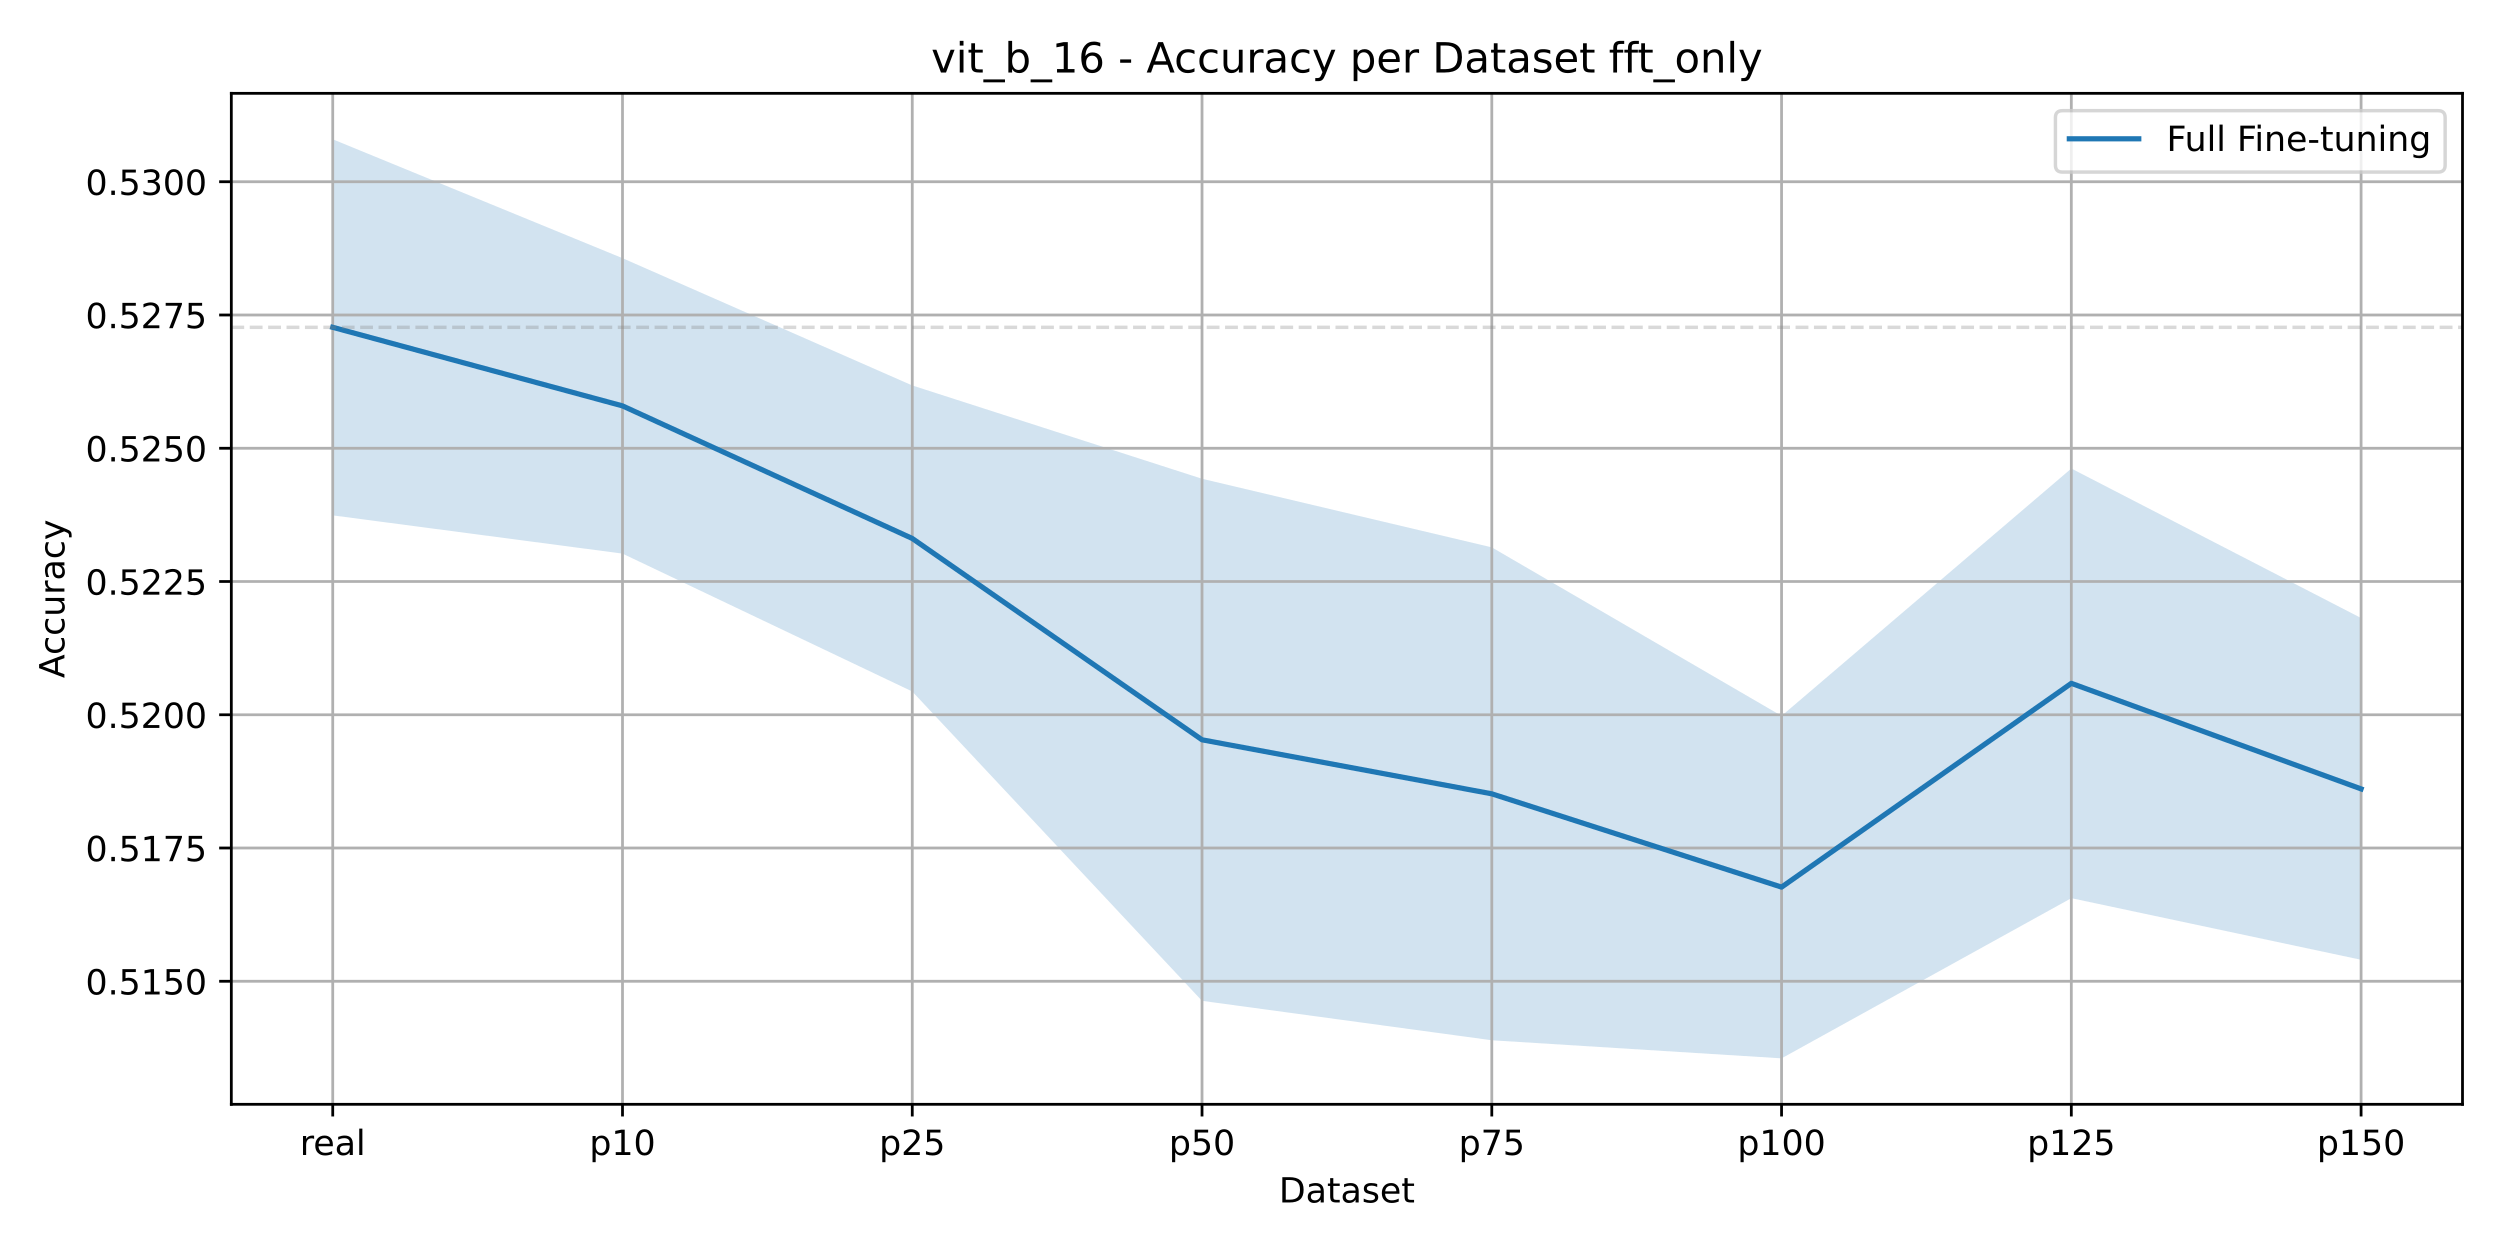
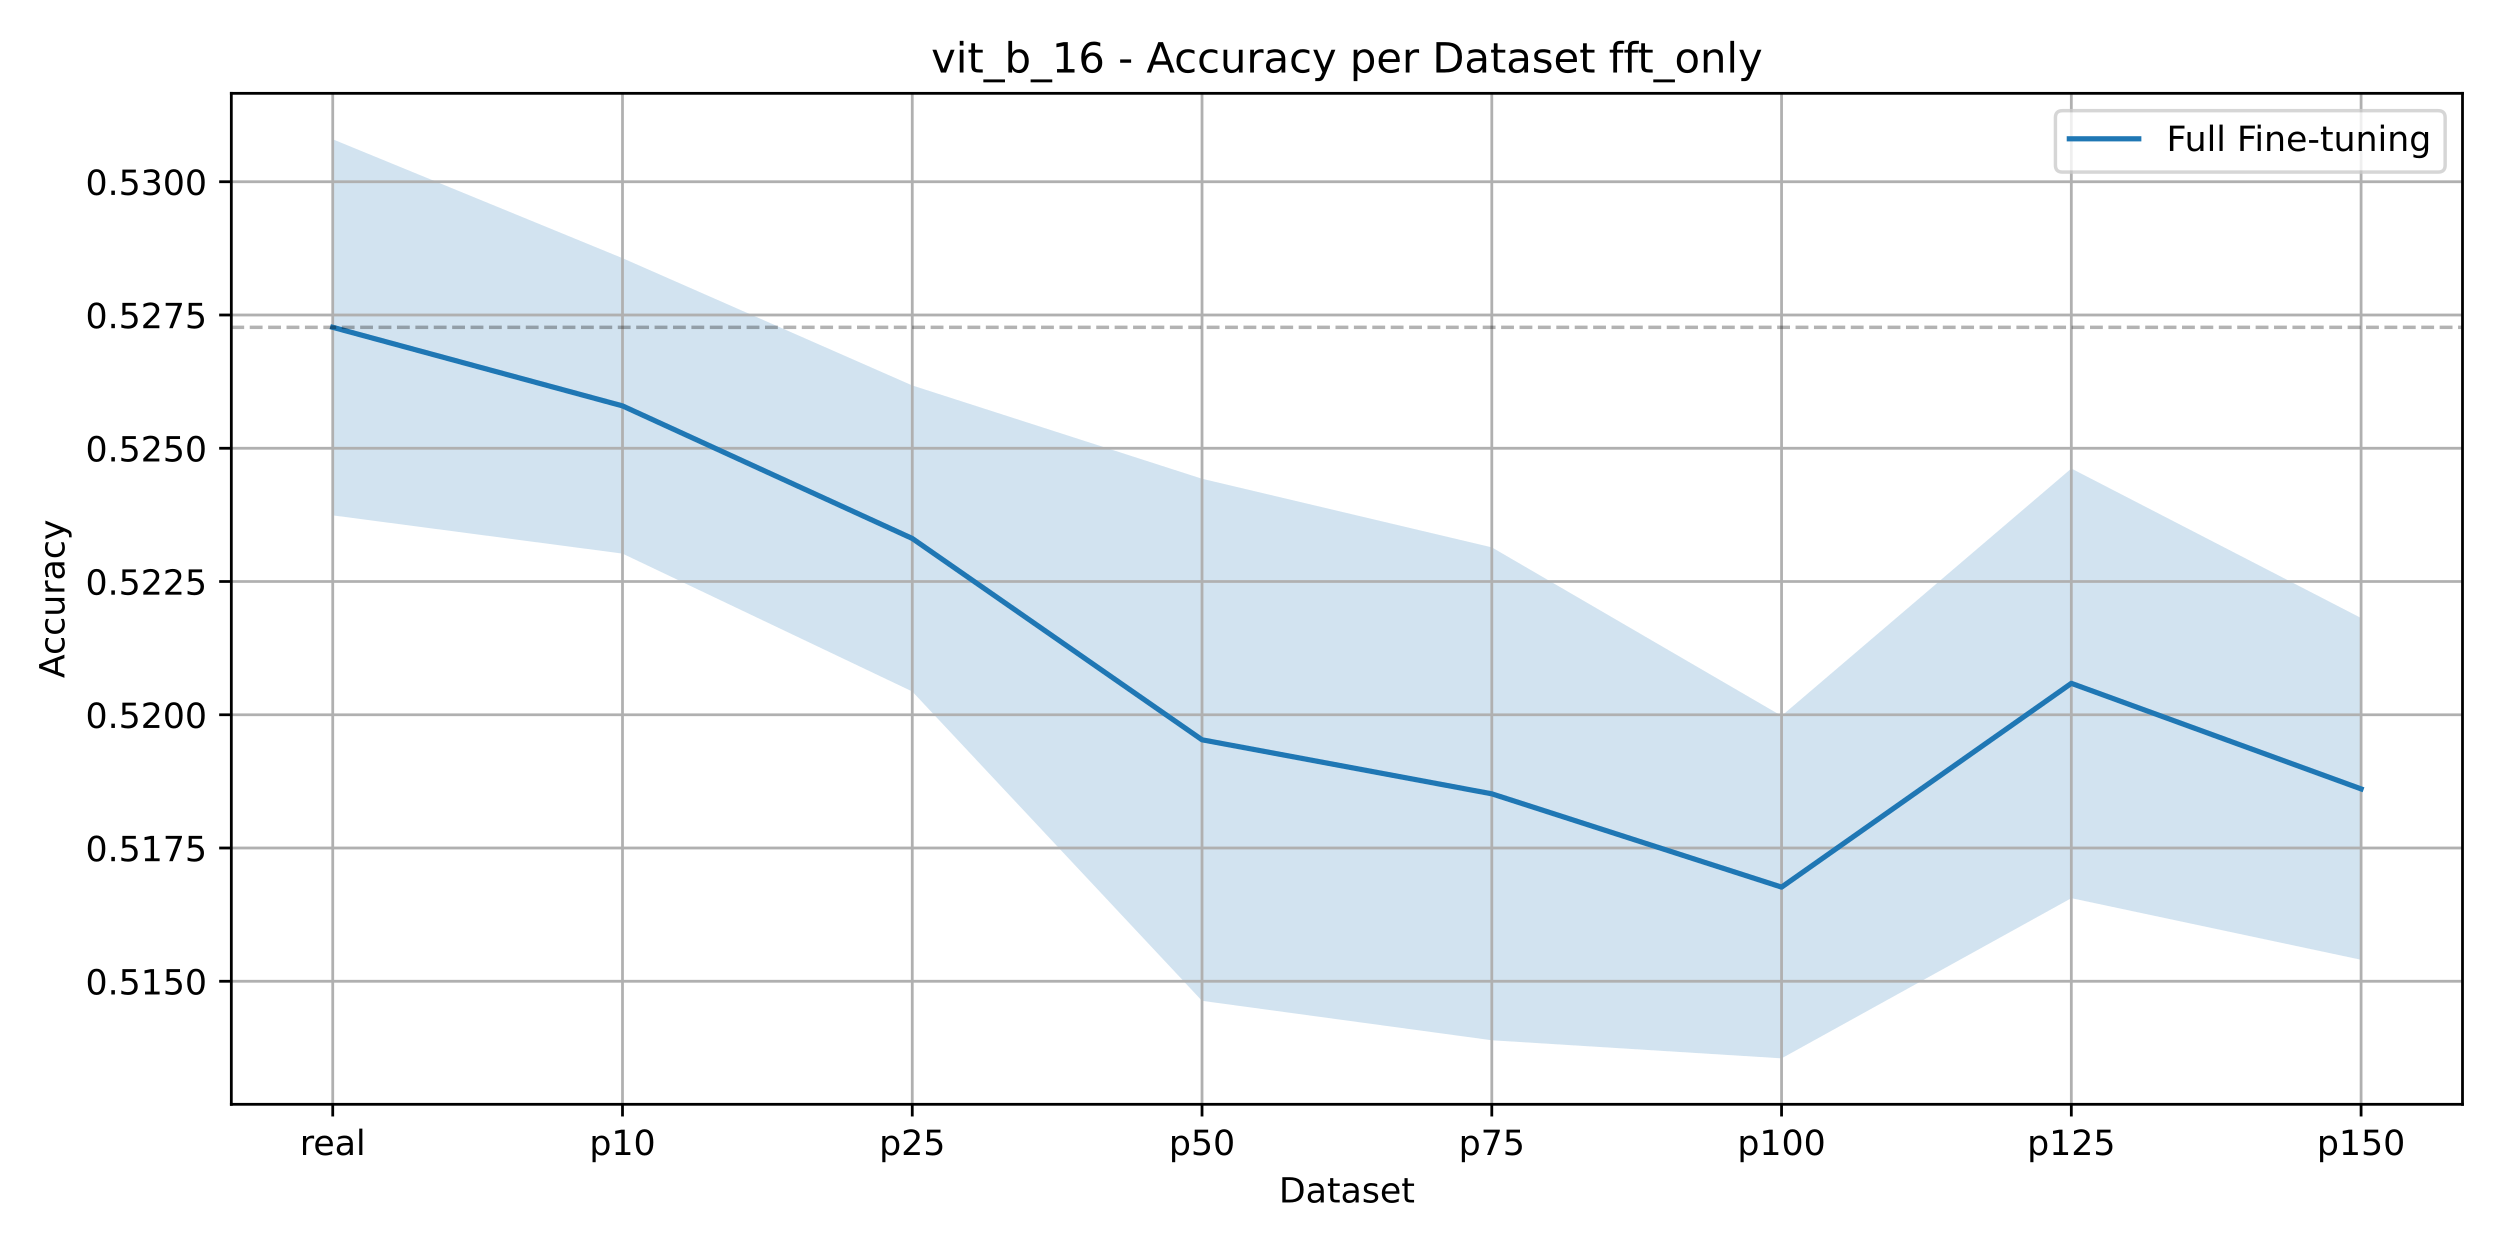
<svg xmlns="http://www.w3.org/2000/svg" xmlns:xlink="http://www.w3.org/1999/xlink" width="720pt" height="360pt" viewBox="0 0 720 360" version="1.1">
  <defs>
    <style type="text/css">*{stroke-linejoin: round; stroke-linecap: butt}</style>
  </defs>
  <g id="figure_1">
    <g id="patch_1">
      <path d="M 0 360  L 720 360  L 720 0  L 0 0  z " style="fill: #ffffff" />
    </g>
    <g id="axes_1">
      <g id="patch_2">
        <path d="M 66.62 318.04  L 709.2 318.04  L 709.2 26.88  L 66.62 26.88  z " style="fill: #ffffff" />
      </g>
      <g id="FillBetweenPolyCollection_1">
-         <path d="M 95.828 40.115  L 95.828 148.428  L 179.28 159.442  L 262.732 199.15  L 346.184 288.244  L 429.636 299.599  L 513.088 304.805  L 596.54 258.671  L 679.992 276.42  L 679.992 177.993  L 679.992 177.993  L 596.54 134.931  L 513.088 206.176  L 429.636 157.642  L 346.184 137.885  L 262.732 111.014  L 179.28 74.355  L 95.828 40.115  z " clip-path="url(#pbe534ef764)" style="fill: #1f77b4; fill-opacity: 0.2" />
+         <path d="M 95.828 40.115  L 95.828 148.428  L 179.28 159.442  L 262.732 199.15  L 346.184 288.244  L 429.636 299.599  L 513.088 304.805  L 596.54 258.671  L 679.992 276.42  L 679.992 177.993  L 679.992 177.993  L 596.54 134.931  L 513.088 206.176  L 429.636 157.642  L 346.184 137.885  L 262.732 111.014  L 179.28 74.355  L 95.828 40.115  z " clip-path="url(#p3032071877)" style="fill: #1f77b4; fill-opacity: 0.2" />
      </g>
      <g id="matplotlib.axis_1">
        <g id="xtick_1">
          <g id="line2d_1">
-             <path d="M 95.828 318.04  L 95.828 26.88  " clip-path="url(#pbe534ef764)" style="fill: none; stroke: #b0b0b0; stroke-width: 0.8; stroke-linecap: square" />
+             <path d="M 95.828 318.04  L 95.828 26.88  " clip-path="url(#p3032071877)" style="fill: none; stroke: #b0b0b0; stroke-width: 0.8; stroke-linecap: square" />
          </g>
          <g id="line2d_2">
            <defs>
-               <path id="m60c5245445" d="M 0 0  L 0 3.5  " style="stroke: #000000; stroke-width: 0.8" />
+               <path id="m4707deb3b1" d="M 0 0  L 0 3.5  " style="stroke: #000000; stroke-width: 0.8" />
            </defs>
            <g>
-               <use xlink:href="#m60c5245445" x="95.828" y="318.04" style="stroke: #000000; stroke-width: 0.8" />
+               <use xlink:href="#m4707deb3b1" x="95.828" y="318.04" style="stroke: #000000; stroke-width: 0.8" />
            </g>
          </g>
          <g id="text_1">
            <g transform="translate(86.35553 332.6384) scale(0.1 -0.1)">
              <defs>
                <path id="DejaVuSans-72" d="M 2631 2963  Q 2534 3019 2420 3045  Q 2306 3072 2169 3072  Q 1681 3072 1420 2755  Q 1159 2438 1159 1844  L 1159 0  L 581 0  L 581 3500  L 1159 3500  L 1159 2956  Q 1341 3275 1631 3429  Q 1922 3584 2338 3584  Q 2397 3584 2469 3576  Q 2541 3569 2628 3553  L 2631 2963  z " transform="scale(0.015625)" />
                <path id="DejaVuSans-65" d="M 3597 1894  L 3597 1613  L 953 1613  Q 991 1019 1311 708  Q 1631 397 2203 397  Q 2534 397 2845 478  Q 3156 559 3463 722  L 3463 178  Q 3153 47 2828 -22  Q 2503 -91 2169 -91  Q 1331 -91 842 396  Q 353 884 353 1716  Q 353 2575 817 3079  Q 1281 3584 2069 3584  Q 2775 3584 3186 3129  Q 3597 2675 3597 1894  z M 3022 2063  Q 3016 2534 2758 2815  Q 2500 3097 2075 3097  Q 1594 3097 1305 2825  Q 1016 2553 972 2059  L 3022 2063  z " transform="scale(0.015625)" />
                <path id="DejaVuSans-61" d="M 2194 1759  Q 1497 1759 1228 1600  Q 959 1441 959 1056  Q 959 750 1161 570  Q 1363 391 1709 391  Q 2188 391 2477 730  Q 2766 1069 2766 1631  L 2766 1759  L 2194 1759  z M 3341 1997  L 3341 0  L 2766 0  L 2766 531  Q 2569 213 2275 61  Q 1981 -91 1556 -91  Q 1019 -91 701 211  Q 384 513 384 1019  Q 384 1609 779 1909  Q 1175 2209 1959 2209  L 2766 2209  L 2766 2266  Q 2766 2663 2505 2880  Q 2244 3097 1772 3097  Q 1472 3097 1187 3025  Q 903 2953 641 2809  L 641 3341  Q 956 3463 1253 3523  Q 1550 3584 1831 3584  Q 2591 3584 2966 3190  Q 3341 2797 3341 1997  z " transform="scale(0.015625)" />
                <path id="DejaVuSans-6c" d="M 603 4863  L 1178 4863  L 1178 0  L 603 0  L 603 4863  z " transform="scale(0.015625)" />
              </defs>
              <use xlink:href="#DejaVuSans-72" />
              <use xlink:href="#DejaVuSans-65" transform="translate(38.86328 0)" />
              <use xlink:href="#DejaVuSans-61" transform="translate(100.3867 0)" />
              <use xlink:href="#DejaVuSans-6c" transform="translate(161.666 0)" />
            </g>
          </g>
        </g>
        <g id="xtick_2">
          <g id="line2d_3">
-             <path d="M 179.28 318.04  L 179.28 26.88  " clip-path="url(#pbe534ef764)" style="fill: none; stroke: #b0b0b0; stroke-width: 0.8; stroke-linecap: square" />
+             <path d="M 179.28 318.04  L 179.28 26.88  " clip-path="url(#p3032071877)" style="fill: none; stroke: #b0b0b0; stroke-width: 0.8; stroke-linecap: square" />
          </g>
          <g id="line2d_4">
            <g>
-               <use xlink:href="#m60c5245445" x="179.28" y="318.04" style="stroke: #000000; stroke-width: 0.8" />
+               <use xlink:href="#m4707deb3b1" x="179.28" y="318.04" style="stroke: #000000; stroke-width: 0.8" />
            </g>
          </g>
          <g id="text_2">
            <g transform="translate(169.7434 332.6384) scale(0.1 -0.1)">
              <defs>
                <path id="DejaVuSans-70" d="M 1159 525  L 1159 -1331  L 581 -1331  L 581 3500  L 1159 3500  L 1159 2969  Q 1341 3281 1617 3432  Q 1894 3584 2278 3584  Q 2916 3584 3314 3078  Q 3713 2572 3713 1747  Q 3713 922 3314 415  Q 2916 -91 2278 -91  Q 1894 -91 1617 61  Q 1341 213 1159 525  z M 3116 1747  Q 3116 2381 2855 2742  Q 2594 3103 2138 3103  Q 1681 3103 1420 2742  Q 1159 2381 1159 1747  Q 1159 1113 1420 752  Q 1681 391 2138 391  Q 2594 391 2855 752  Q 3116 1113 3116 1747  z " transform="scale(0.015625)" />
                <path id="DejaVuSans-31" d="M 794 531  L 1825 531  L 1825 4091  L 703 3866  L 703 4441  L 1819 4666  L 2450 4666  L 2450 531  L 3481 531  L 3481 0  L 794 0  L 794 531  z " transform="scale(0.015625)" />
                <path id="DejaVuSans-30" d="M 2034 4250  Q 1547 4250 1301 3770  Q 1056 3291 1056 2328  Q 1056 1369 1301 889  Q 1547 409 2034 409  Q 2525 409 2770 889  Q 3016 1369 3016 2328  Q 3016 3291 2770 3770  Q 2525 4250 2034 4250  z M 2034 4750  Q 2819 4750 3233 4129  Q 3647 3509 3647 2328  Q 3647 1150 3233 529  Q 2819 -91 2034 -91  Q 1250 -91 836 529  Q 422 1150 422 2328  Q 422 3509 836 4129  Q 1250 4750 2034 4750  z " transform="scale(0.015625)" />
              </defs>
              <use xlink:href="#DejaVuSans-70" />
              <use xlink:href="#DejaVuSans-31" transform="translate(63.47656 0)" />
              <use xlink:href="#DejaVuSans-30" transform="translate(127.0996 0)" />
            </g>
          </g>
        </g>
        <g id="xtick_3">
          <g id="line2d_5">
-             <path d="M 262.732 318.04  L 262.732 26.88  " clip-path="url(#pbe534ef764)" style="fill: none; stroke: #b0b0b0; stroke-width: 0.8; stroke-linecap: square" />
+             <path d="M 262.732 318.04  L 262.732 26.88  " clip-path="url(#p3032071877)" style="fill: none; stroke: #b0b0b0; stroke-width: 0.8; stroke-linecap: square" />
          </g>
          <g id="line2d_6">
            <g>
-               <use xlink:href="#m60c5245445" x="262.732" y="318.04" style="stroke: #000000; stroke-width: 0.8" />
+               <use xlink:href="#m4707deb3b1" x="262.732" y="318.04" style="stroke: #000000; stroke-width: 0.8" />
            </g>
          </g>
          <g id="text_3">
            <g transform="translate(253.1954 332.6384) scale(0.1 -0.1)">
              <defs>
                <path id="DejaVuSans-32" d="M 1228 531  L 3431 531  L 3431 0  L 469 0  L 469 531  Q 828 903 1448 1529  Q 2069 2156 2228 2338  Q 2531 2678 2651 2914  Q 2772 3150 2772 3378  Q 2772 3750 2511 3984  Q 2250 4219 1831 4219  Q 1534 4219 1204 4116  Q 875 4013 500 3803  L 500 4441  Q 881 4594 1212 4672  Q 1544 4750 1819 4750  Q 2544 4750 2975 4387  Q 3406 4025 3406 3419  Q 3406 3131 3298 2873  Q 3191 2616 2906 2266  Q 2828 2175 2409 1742  Q 1991 1309 1228 531  z " transform="scale(0.015625)" />
                <path id="DejaVuSans-35" d="M 691 4666  L 3169 4666  L 3169 4134  L 1269 4134  L 1269 2991  Q 1406 3038 1543 3061  Q 1681 3084 1819 3084  Q 2600 3084 3056 2656  Q 3513 2228 3513 1497  Q 3513 744 3044 326  Q 2575 -91 1722 -91  Q 1428 -91 1123 -41  Q 819 9 494 109  L 494 744  Q 775 591 1075 516  Q 1375 441 1709 441  Q 2250 441 2565 725  Q 2881 1009 2881 1497  Q 2881 1984 2565 2268  Q 2250 2553 1709 2553  Q 1456 2553 1204 2497  Q 953 2441 691 2322  L 691 4666  z " transform="scale(0.015625)" />
              </defs>
              <use xlink:href="#DejaVuSans-70" />
              <use xlink:href="#DejaVuSans-32" transform="translate(63.47656 0)" />
              <use xlink:href="#DejaVuSans-35" transform="translate(127.0996 0)" />
            </g>
          </g>
        </g>
        <g id="xtick_4">
          <g id="line2d_7">
-             <path d="M 346.184 318.04  L 346.184 26.88  " clip-path="url(#pbe534ef764)" style="fill: none; stroke: #b0b0b0; stroke-width: 0.8; stroke-linecap: square" />
+             <path d="M 346.184 318.04  L 346.184 26.88  " clip-path="url(#p3032071877)" style="fill: none; stroke: #b0b0b0; stroke-width: 0.8; stroke-linecap: square" />
          </g>
          <g id="line2d_8">
            <g>
-               <use xlink:href="#m60c5245445" x="346.184" y="318.04" style="stroke: #000000; stroke-width: 0.8" />
+               <use xlink:href="#m4707deb3b1" x="346.184" y="318.04" style="stroke: #000000; stroke-width: 0.8" />
            </g>
          </g>
          <g id="text_4">
            <g transform="translate(336.6473 332.6384) scale(0.1 -0.1)">
              <use xlink:href="#DejaVuSans-70" />
              <use xlink:href="#DejaVuSans-35" transform="translate(63.47656 0)" />
              <use xlink:href="#DejaVuSans-30" transform="translate(127.0996 0)" />
            </g>
          </g>
        </g>
        <g id="xtick_5">
          <g id="line2d_9">
-             <path d="M 429.636 318.04  L 429.636 26.88  " clip-path="url(#pbe534ef764)" style="fill: none; stroke: #b0b0b0; stroke-width: 0.8; stroke-linecap: square" />
+             <path d="M 429.636 318.04  L 429.636 26.88  " clip-path="url(#p3032071877)" style="fill: none; stroke: #b0b0b0; stroke-width: 0.8; stroke-linecap: square" />
          </g>
          <g id="line2d_10">
            <g>
-               <use xlink:href="#m60c5245445" x="429.636" y="318.04" style="stroke: #000000; stroke-width: 0.8" />
+               <use xlink:href="#m4707deb3b1" x="429.636" y="318.04" style="stroke: #000000; stroke-width: 0.8" />
            </g>
          </g>
          <g id="text_5">
            <g transform="translate(420.0993 332.6384) scale(0.1 -0.1)">
              <defs>
                <path id="DejaVuSans-37" d="M 525 4666  L 3525 4666  L 3525 4397  L 1831 0  L 1172 0  L 2766 4134  L 525 4134  L 525 4666  z " transform="scale(0.015625)" />
              </defs>
              <use xlink:href="#DejaVuSans-70" />
              <use xlink:href="#DejaVuSans-37" transform="translate(63.47656 0)" />
              <use xlink:href="#DejaVuSans-35" transform="translate(127.0996 0)" />
            </g>
          </g>
        </g>
        <g id="xtick_6">
          <g id="line2d_11">
-             <path d="M 513.088 318.04  L 513.088 26.88  " clip-path="url(#pbe534ef764)" style="fill: none; stroke: #b0b0b0; stroke-width: 0.8; stroke-linecap: square" />
+             <path d="M 513.088 318.04  L 513.088 26.88  " clip-path="url(#p3032071877)" style="fill: none; stroke: #b0b0b0; stroke-width: 0.8; stroke-linecap: square" />
          </g>
          <g id="line2d_12">
            <g>
-               <use xlink:href="#m60c5245445" x="513.088" y="318.04" style="stroke: #000000; stroke-width: 0.8" />
+               <use xlink:href="#m4707deb3b1" x="513.088" y="318.04" style="stroke: #000000; stroke-width: 0.8" />
            </g>
          </g>
          <g id="text_6">
            <g transform="translate(500.37 332.6384) scale(0.1 -0.1)">
              <use xlink:href="#DejaVuSans-70" />
              <use xlink:href="#DejaVuSans-31" transform="translate(63.47656 0)" />
              <use xlink:href="#DejaVuSans-30" transform="translate(127.0996 0)" />
              <use xlink:href="#DejaVuSans-30" transform="translate(190.7227 0)" />
            </g>
          </g>
        </g>
        <g id="xtick_7">
          <g id="line2d_13">
-             <path d="M 596.54 318.04  L 596.54 26.88  " clip-path="url(#pbe534ef764)" style="fill: none; stroke: #b0b0b0; stroke-width: 0.8; stroke-linecap: square" />
+             <path d="M 596.54 318.04  L 596.54 26.88  " clip-path="url(#p3032071877)" style="fill: none; stroke: #b0b0b0; stroke-width: 0.8; stroke-linecap: square" />
          </g>
          <g id="line2d_14">
            <g>
-               <use xlink:href="#m60c5245445" x="596.54" y="318.04" style="stroke: #000000; stroke-width: 0.8" />
+               <use xlink:href="#m4707deb3b1" x="596.54" y="318.04" style="stroke: #000000; stroke-width: 0.8" />
            </g>
          </g>
          <g id="text_7">
            <g transform="translate(583.8219 332.6384) scale(0.1 -0.1)">
              <use xlink:href="#DejaVuSans-70" />
              <use xlink:href="#DejaVuSans-31" transform="translate(63.47656 0)" />
              <use xlink:href="#DejaVuSans-32" transform="translate(127.0996 0)" />
              <use xlink:href="#DejaVuSans-35" transform="translate(190.7227 0)" />
            </g>
          </g>
        </g>
        <g id="xtick_8">
          <g id="line2d_15">
-             <path d="M 679.992 318.04  L 679.992 26.88  " clip-path="url(#pbe534ef764)" style="fill: none; stroke: #b0b0b0; stroke-width: 0.8; stroke-linecap: square" />
+             <path d="M 679.992 318.04  L 679.992 26.88  " clip-path="url(#p3032071877)" style="fill: none; stroke: #b0b0b0; stroke-width: 0.8; stroke-linecap: square" />
          </g>
          <g id="line2d_16">
            <g>
-               <use xlink:href="#m60c5245445" x="679.992" y="318.04" style="stroke: #000000; stroke-width: 0.8" />
+               <use xlink:href="#m4707deb3b1" x="679.992" y="318.04" style="stroke: #000000; stroke-width: 0.8" />
            </g>
          </g>
          <g id="text_8">
            <g transform="translate(667.2738 332.6384) scale(0.1 -0.1)">
              <use xlink:href="#DejaVuSans-70" />
              <use xlink:href="#DejaVuSans-31" transform="translate(63.47656 0)" />
              <use xlink:href="#DejaVuSans-35" transform="translate(127.0996 0)" />
              <use xlink:href="#DejaVuSans-30" transform="translate(190.7227 0)" />
            </g>
          </g>
        </g>
        <g id="text_9">
          <g transform="translate(368.3303 346.3166) scale(0.1 -0.1)">
            <defs>
              <path id="DejaVuSans-44" d="M 1259 4147  L 1259 519  L 2022 519  Q 2988 519 3436 956  Q 3884 1394 3884 2338  Q 3884 3275 3436 3711  Q 2988 4147 2022 4147  L 1259 4147  z M 628 4666  L 1925 4666  Q 3281 4666 3915 4102  Q 4550 3538 4550 2338  Q 4550 1131 3912 565  Q 3275 0 1925 0  L 628 0  L 628 4666  z " transform="scale(0.015625)" />
              <path id="DejaVuSans-74" d="M 1172 4494  L 1172 3500  L 2356 3500  L 2356 3053  L 1172 3053  L 1172 1153  Q 1172 725 1289 603  Q 1406 481 1766 481  L 2356 481  L 2356 0  L 1766 0  Q 1100 0 847 248  Q 594 497 594 1153  L 594 3053  L 172 3053  L 172 3500  L 594 3500  L 594 4494  L 1172 4494  z " transform="scale(0.015625)" />
              <path id="DejaVuSans-73" d="M 2834 3397  L 2834 2853  Q 2591 2978 2328 3040  Q 2066 3103 1784 3103  Q 1356 3103 1142 2972  Q 928 2841 928 2578  Q 928 2378 1081 2264  Q 1234 2150 1697 2047  L 1894 2003  Q 2506 1872 2764 1633  Q 3022 1394 3022 966  Q 3022 478 2636 193  Q 2250 -91 1575 -91  Q 1294 -91 989 -36  Q 684 19 347 128  L 347 722  Q 666 556 975 473  Q 1284 391 1588 391  Q 1994 391 2212 530  Q 2431 669 2431 922  Q 2431 1156 2273 1281  Q 2116 1406 1581 1522  L 1381 1569  Q 847 1681 609 1914  Q 372 2147 372 2553  Q 372 3047 722 3315  Q 1072 3584 1716 3584  Q 2034 3584 2315 3537  Q 2597 3491 2834 3397  z " transform="scale(0.015625)" />
            </defs>
            <use xlink:href="#DejaVuSans-44" />
            <use xlink:href="#DejaVuSans-61" transform="translate(77.00195 0)" />
            <use xlink:href="#DejaVuSans-74" transform="translate(138.2812 0)" />
            <use xlink:href="#DejaVuSans-61" transform="translate(177.4902 0)" />
            <use xlink:href="#DejaVuSans-73" transform="translate(238.7695 0)" />
            <use xlink:href="#DejaVuSans-65" transform="translate(290.8691 0)" />
            <use xlink:href="#DejaVuSans-74" transform="translate(352.3926 0)" />
          </g>
        </g>
      </g>
      <g id="matplotlib.axis_2">
        <g id="ytick_1">
          <g id="line2d_17">
-             <path d="M 66.62 282.608  L 709.2 282.608  " clip-path="url(#pbe534ef764)" style="fill: none; stroke: #b0b0b0; stroke-width: 0.8; stroke-linecap: square" />
+             <path d="M 66.62 282.608  L 709.2 282.608  " clip-path="url(#p3032071877)" style="fill: none; stroke: #b0b0b0; stroke-width: 0.8; stroke-linecap: square" />
          </g>
          <g id="line2d_18">
            <defs>
-               <path id="m492019df2f" d="M 0 0  L -3.5 0  " style="stroke: #000000; stroke-width: 0.8" />
+               <path id="mc609407c3a" d="M 0 0  L -3.5 0  " style="stroke: #000000; stroke-width: 0.8" />
            </defs>
            <g>
-               <use xlink:href="#m492019df2f" x="66.62" y="282.608" style="stroke: #000000; stroke-width: 0.8" />
+               <use xlink:href="#mc609407c3a" x="66.62" y="282.608" style="stroke: #000000; stroke-width: 0.8" />
            </g>
          </g>
          <g id="text_10">
            <g transform="translate(24.62937 286.4071) scale(0.1 -0.1)">
              <defs>
                <path id="DejaVuSans-2e" d="M 684 794  L 1344 794  L 1344 0  L 684 0  L 684 794  z " transform="scale(0.015625)" />
              </defs>
              <use xlink:href="#DejaVuSans-30" />
              <use xlink:href="#DejaVuSans-2e" transform="translate(63.62305 0)" />
              <use xlink:href="#DejaVuSans-35" transform="translate(95.41016 0)" />
              <use xlink:href="#DejaVuSans-31" transform="translate(159.0332 0)" />
              <use xlink:href="#DejaVuSans-35" transform="translate(222.6562 0)" />
              <use xlink:href="#DejaVuSans-30" transform="translate(286.2793 0)" />
            </g>
          </g>
        </g>
        <g id="ytick_2">
          <g id="line2d_19">
-             <path d="M 66.62 244.23  L 709.2 244.23  " clip-path="url(#pbe534ef764)" style="fill: none; stroke: #b0b0b0; stroke-width: 0.8; stroke-linecap: square" />
+             <path d="M 66.62 244.23  L 709.2 244.23  " clip-path="url(#p3032071877)" style="fill: none; stroke: #b0b0b0; stroke-width: 0.8; stroke-linecap: square" />
          </g>
          <g id="line2d_20">
            <g>
-               <use xlink:href="#m492019df2f" x="66.62" y="244.23" style="stroke: #000000; stroke-width: 0.8" />
+               <use xlink:href="#mc609407c3a" x="66.62" y="244.23" style="stroke: #000000; stroke-width: 0.8" />
            </g>
          </g>
          <g id="text_11">
            <g transform="translate(24.62937 248.0291) scale(0.1 -0.1)">
              <use xlink:href="#DejaVuSans-30" />
              <use xlink:href="#DejaVuSans-2e" transform="translate(63.62305 0)" />
              <use xlink:href="#DejaVuSans-35" transform="translate(95.41016 0)" />
              <use xlink:href="#DejaVuSans-31" transform="translate(159.0332 0)" />
              <use xlink:href="#DejaVuSans-37" transform="translate(222.6562 0)" />
              <use xlink:href="#DejaVuSans-35" transform="translate(286.2793 0)" />
            </g>
          </g>
        </g>
        <g id="ytick_3">
          <g id="line2d_21">
-             <path d="M 66.62 205.852  L 709.2 205.852  " clip-path="url(#pbe534ef764)" style="fill: none; stroke: #b0b0b0; stroke-width: 0.8; stroke-linecap: square" />
+             <path d="M 66.62 205.852  L 709.2 205.852  " clip-path="url(#p3032071877)" style="fill: none; stroke: #b0b0b0; stroke-width: 0.8; stroke-linecap: square" />
          </g>
          <g id="line2d_22">
            <g>
-               <use xlink:href="#m492019df2f" x="66.62" y="205.852" style="stroke: #000000; stroke-width: 0.8" />
+               <use xlink:href="#mc609407c3a" x="66.62" y="205.852" style="stroke: #000000; stroke-width: 0.8" />
            </g>
          </g>
          <g id="text_12">
            <g transform="translate(24.62937 209.6512) scale(0.1 -0.1)">
              <use xlink:href="#DejaVuSans-30" />
              <use xlink:href="#DejaVuSans-2e" transform="translate(63.62305 0)" />
              <use xlink:href="#DejaVuSans-35" transform="translate(95.41016 0)" />
              <use xlink:href="#DejaVuSans-32" transform="translate(159.0332 0)" />
              <use xlink:href="#DejaVuSans-30" transform="translate(222.6562 0)" />
              <use xlink:href="#DejaVuSans-30" transform="translate(286.2793 0)" />
            </g>
          </g>
        </g>
        <g id="ytick_4">
          <g id="line2d_23">
-             <path d="M 66.62 167.474  L 709.2 167.474  " clip-path="url(#pbe534ef764)" style="fill: none; stroke: #b0b0b0; stroke-width: 0.8; stroke-linecap: square" />
+             <path d="M 66.62 167.474  L 709.2 167.474  " clip-path="url(#p3032071877)" style="fill: none; stroke: #b0b0b0; stroke-width: 0.8; stroke-linecap: square" />
          </g>
          <g id="line2d_24">
            <g>
-               <use xlink:href="#m492019df2f" x="66.62" y="167.474" style="stroke: #000000; stroke-width: 0.8" />
+               <use xlink:href="#mc609407c3a" x="66.62" y="167.474" style="stroke: #000000; stroke-width: 0.8" />
            </g>
          </g>
          <g id="text_13">
            <g transform="translate(24.62937 171.2732) scale(0.1 -0.1)">
              <use xlink:href="#DejaVuSans-30" />
              <use xlink:href="#DejaVuSans-2e" transform="translate(63.62305 0)" />
              <use xlink:href="#DejaVuSans-35" transform="translate(95.41016 0)" />
              <use xlink:href="#DejaVuSans-32" transform="translate(159.0332 0)" />
              <use xlink:href="#DejaVuSans-32" transform="translate(222.6562 0)" />
              <use xlink:href="#DejaVuSans-35" transform="translate(286.2793 0)" />
            </g>
          </g>
        </g>
        <g id="ytick_5">
          <g id="line2d_25">
-             <path d="M 66.62 129.096  L 709.2 129.096  " clip-path="url(#pbe534ef764)" style="fill: none; stroke: #b0b0b0; stroke-width: 0.8; stroke-linecap: square" />
+             <path d="M 66.62 129.096  L 709.2 129.096  " clip-path="url(#p3032071877)" style="fill: none; stroke: #b0b0b0; stroke-width: 0.8; stroke-linecap: square" />
          </g>
          <g id="line2d_26">
            <g>
-               <use xlink:href="#m492019df2f" x="66.62" y="129.096" style="stroke: #000000; stroke-width: 0.8" />
+               <use xlink:href="#mc609407c3a" x="66.62" y="129.096" style="stroke: #000000; stroke-width: 0.8" />
            </g>
          </g>
          <g id="text_14">
            <g transform="translate(24.62937 132.8953) scale(0.1 -0.1)">
              <use xlink:href="#DejaVuSans-30" />
              <use xlink:href="#DejaVuSans-2e" transform="translate(63.62305 0)" />
              <use xlink:href="#DejaVuSans-35" transform="translate(95.41016 0)" />
              <use xlink:href="#DejaVuSans-32" transform="translate(159.0332 0)" />
              <use xlink:href="#DejaVuSans-35" transform="translate(222.6562 0)" />
              <use xlink:href="#DejaVuSans-30" transform="translate(286.2793 0)" />
            </g>
          </g>
        </g>
        <g id="ytick_6">
          <g id="line2d_27">
-             <path d="M 66.62 90.718  L 709.2 90.718  " clip-path="url(#pbe534ef764)" style="fill: none; stroke: #b0b0b0; stroke-width: 0.8; stroke-linecap: square" />
+             <path d="M 66.62 90.718  L 709.2 90.718  " clip-path="url(#p3032071877)" style="fill: none; stroke: #b0b0b0; stroke-width: 0.8; stroke-linecap: square" />
          </g>
          <g id="line2d_28">
            <g>
-               <use xlink:href="#m492019df2f" x="66.62" y="90.718" style="stroke: #000000; stroke-width: 0.8" />
+               <use xlink:href="#mc609407c3a" x="66.62" y="90.718" style="stroke: #000000; stroke-width: 0.8" />
            </g>
          </g>
          <g id="text_15">
            <g transform="translate(24.62937 94.51736) scale(0.1 -0.1)">
              <use xlink:href="#DejaVuSans-30" />
              <use xlink:href="#DejaVuSans-2e" transform="translate(63.62305 0)" />
              <use xlink:href="#DejaVuSans-35" transform="translate(95.41016 0)" />
              <use xlink:href="#DejaVuSans-32" transform="translate(159.0332 0)" />
              <use xlink:href="#DejaVuSans-37" transform="translate(222.6562 0)" />
              <use xlink:href="#DejaVuSans-35" transform="translate(286.2793 0)" />
            </g>
          </g>
        </g>
        <g id="ytick_7">
          <g id="line2d_29">
-             <path d="M 66.62 52.34  L 709.2 52.34  " clip-path="url(#pbe534ef764)" style="fill: none; stroke: #b0b0b0; stroke-width: 0.8; stroke-linecap: square" />
+             <path d="M 66.62 52.34  L 709.2 52.34  " clip-path="url(#p3032071877)" style="fill: none; stroke: #b0b0b0; stroke-width: 0.8; stroke-linecap: square" />
          </g>
          <g id="line2d_30">
            <g>
-               <use xlink:href="#m492019df2f" x="66.62" y="52.34" style="stroke: #000000; stroke-width: 0.8" />
+               <use xlink:href="#mc609407c3a" x="66.62" y="52.34" style="stroke: #000000; stroke-width: 0.8" />
            </g>
          </g>
          <g id="text_16">
            <g transform="translate(24.62937 56.13942) scale(0.1 -0.1)">
              <defs>
                <path id="DejaVuSans-33" d="M 2597 2516  Q 3050 2419 3304 2112  Q 3559 1806 3559 1356  Q 3559 666 3084 287  Q 2609 -91 1734 -91  Q 1441 -91 1130 -33  Q 819 25 488 141  L 488 750  Q 750 597 1062 519  Q 1375 441 1716 441  Q 2309 441 2620 675  Q 2931 909 2931 1356  Q 2931 1769 2642 2001  Q 2353 2234 1838 2234  L 1294 2234  L 1294 2753  L 1863 2753  Q 2328 2753 2575 2939  Q 2822 3125 2822 3475  Q 2822 3834 2567 4026  Q 2313 4219 1838 4219  Q 1578 4219 1281 4162  Q 984 4106 628 3988  L 628 4550  Q 988 4650 1302 4700  Q 1616 4750 1894 4750  Q 2613 4750 3031 4423  Q 3450 4097 3450 3541  Q 3450 3153 3228 2886  Q 3006 2619 2597 2516  z " transform="scale(0.015625)" />
              </defs>
              <use xlink:href="#DejaVuSans-30" />
              <use xlink:href="#DejaVuSans-2e" transform="translate(63.62305 0)" />
              <use xlink:href="#DejaVuSans-35" transform="translate(95.41016 0)" />
              <use xlink:href="#DejaVuSans-33" transform="translate(159.0332 0)" />
              <use xlink:href="#DejaVuSans-30" transform="translate(222.6562 0)" />
              <use xlink:href="#DejaVuSans-30" transform="translate(286.2793 0)" />
            </g>
          </g>
        </g>
        <g id="text_17">
          <g transform="translate(18.54969 195.2881) rotate(-90) scale(0.1 -0.1)">
            <defs>
              <path id="DejaVuSans-41" d="M 2188 4044  L 1331 1722  L 3047 1722  L 2188 4044  z M 1831 4666  L 2547 4666  L 4325 0  L 3669 0  L 3244 1197  L 1141 1197  L 716 0  L 50 0  L 1831 4666  z " transform="scale(0.015625)" />
              <path id="DejaVuSans-63" d="M 3122 3366  L 3122 2828  Q 2878 2963 2633 3030  Q 2388 3097 2138 3097  Q 1578 3097 1268 2742  Q 959 2388 959 1747  Q 959 1106 1268 751  Q 1578 397 2138 397  Q 2388 397 2633 464  Q 2878 531 3122 666  L 3122 134  Q 2881 22 2623 -34  Q 2366 -91 2075 -91  Q 1284 -91 818 406  Q 353 903 353 1747  Q 353 2603 823 3093  Q 1294 3584 2113 3584  Q 2378 3584 2631 3529  Q 2884 3475 3122 3366  z " transform="scale(0.015625)" />
              <path id="DejaVuSans-75" d="M 544 1381  L 544 3500  L 1119 3500  L 1119 1403  Q 1119 906 1312 657  Q 1506 409 1894 409  Q 2359 409 2629 706  Q 2900 1003 2900 1516  L 2900 3500  L 3475 3500  L 3475 0  L 2900 0  L 2900 538  Q 2691 219 2414 64  Q 2138 -91 1772 -91  Q 1169 -91 856 284  Q 544 659 544 1381  z M 1991 3584  L 1991 3584  z " transform="scale(0.015625)" />
              <path id="DejaVuSans-79" d="M 2059 -325  Q 1816 -950 1584 -1140  Q 1353 -1331 966 -1331  L 506 -1331  L 506 -850  L 844 -850  Q 1081 -850 1212 -737  Q 1344 -625 1503 -206  L 1606 56  L 191 3500  L 800 3500  L 1894 763  L 2988 3500  L 3597 3500  L 2059 -325  z " transform="scale(0.015625)" />
            </defs>
            <use xlink:href="#DejaVuSans-41" />
            <use xlink:href="#DejaVuSans-63" transform="translate(66.6582 0)" />
            <use xlink:href="#DejaVuSans-63" transform="translate(121.6387 0)" />
            <use xlink:href="#DejaVuSans-75" transform="translate(176.6191 0)" />
            <use xlink:href="#DejaVuSans-72" transform="translate(239.998 0)" />
            <use xlink:href="#DejaVuSans-61" transform="translate(281.1113 0)" />
            <use xlink:href="#DejaVuSans-63" transform="translate(342.3906 0)" />
            <use xlink:href="#DejaVuSans-79" transform="translate(397.3711 0)" />
          </g>
        </g>
      </g>
      <g id="line2d_31">
-         <path d="M 95.828 94.271  L 179.28 116.899  L 262.732 155.082  L 346.184 213.064  L 429.636 228.621  L 513.088 255.491  L 596.54 196.801  L 679.992 227.206  " clip-path="url(#pbe534ef764)" style="fill: none; stroke: #1f77b4; stroke-width: 1.5; stroke-linecap: square" />
+         <path d="M 95.828 94.271  L 179.28 116.899  L 262.732 155.082  L 346.184 213.064  L 429.636 228.621  L 513.088 255.491  L 596.54 196.801  L 679.992 227.206  " clip-path="url(#p3032071877)" style="fill: none; stroke: #1f77b4; stroke-width: 1.5; stroke-linecap: square" />
      </g>
      <g id="line2d_32">
-         <path d="M 66.62 94.271  L 709.2 94.271  " clip-path="url(#pbe534ef764)" style="fill: none; stroke-dasharray: 3.7,1.6; stroke-dashoffset: 0; stroke: #808080; stroke-opacity: 0.3" />
+         <path d="M 66.62 94.271  L 709.2 94.271  " clip-path="url(#p3032071877)" style="fill: none; stroke-dasharray: 3.7,1.6; stroke-dashoffset: 0; stroke: #000000; stroke-opacity: 0.3" />
      </g>
      <g id="patch_3">
        <path d="M 66.62 318.04  L 66.62 26.88  " style="fill: none; stroke: #000000; stroke-width: 0.8; stroke-linejoin: miter; stroke-linecap: square" />
      </g>
      <g id="patch_4">
        <path d="M 709.2 318.04  L 709.2 26.88  " style="fill: none; stroke: #000000; stroke-width: 0.8; stroke-linejoin: miter; stroke-linecap: square" />
      </g>
      <g id="patch_5">
        <path d="M 66.62 318.04  L 709.2 318.04  " style="fill: none; stroke: #000000; stroke-width: 0.8; stroke-linejoin: miter; stroke-linecap: square" />
      </g>
      <g id="patch_6">
        <path d="M 66.62 26.88  L 709.2 26.88  " style="fill: none; stroke: #000000; stroke-width: 0.8; stroke-linejoin: miter; stroke-linecap: square" />
      </g>
      <g id="text_18">
        <g transform="translate(268.1762 20.88) scale(0.12 -0.12)">
          <defs>
            <path id="DejaVuSans-76" d="M 191 3500  L 800 3500  L 1894 563  L 2988 3500  L 3597 3500  L 2284 0  L 1503 0  L 191 3500  z " transform="scale(0.015625)" />
            <path id="DejaVuSans-69" d="M 603 3500  L 1178 3500  L 1178 0  L 603 0  L 603 3500  z M 603 4863  L 1178 4863  L 1178 4134  L 603 4134  L 603 4863  z " transform="scale(0.015625)" />
            <path id="DejaVuSans-5f" d="M 3263 -1063  L 3263 -1509  L -63 -1509  L -63 -1063  L 3263 -1063  z " transform="scale(0.015625)" />
            <path id="DejaVuSans-62" d="M 3116 1747  Q 3116 2381 2855 2742  Q 2594 3103 2138 3103  Q 1681 3103 1420 2742  Q 1159 2381 1159 1747  Q 1159 1113 1420 752  Q 1681 391 2138 391  Q 2594 391 2855 752  Q 3116 1113 3116 1747  z M 1159 2969  Q 1341 3281 1617 3432  Q 1894 3584 2278 3584  Q 2916 3584 3314 3078  Q 3713 2572 3713 1747  Q 3713 922 3314 415  Q 2916 -91 2278 -91  Q 1894 -91 1617 61  Q 1341 213 1159 525  L 1159 0  L 581 0  L 581 4863  L 1159 4863  L 1159 2969  z " transform="scale(0.015625)" />
            <path id="DejaVuSans-36" d="M 2113 2584  Q 1688 2584 1439 2293  Q 1191 2003 1191 1497  Q 1191 994 1439 701  Q 1688 409 2113 409  Q 2538 409 2786 701  Q 3034 994 3034 1497  Q 3034 2003 2786 2293  Q 2538 2584 2113 2584  z M 3366 4563  L 3366 3988  Q 3128 4100 2886 4159  Q 2644 4219 2406 4219  Q 1781 4219 1451 3797  Q 1122 3375 1075 2522  Q 1259 2794 1537 2939  Q 1816 3084 2150 3084  Q 2853 3084 3261 2657  Q 3669 2231 3669 1497  Q 3669 778 3244 343  Q 2819 -91 2113 -91  Q 1303 -91 875 529  Q 447 1150 447 2328  Q 447 3434 972 4092  Q 1497 4750 2381 4750  Q 2619 4750 2861 4703  Q 3103 4656 3366 4563  z " transform="scale(0.015625)" />
            <path id="DejaVuSans-20" transform="scale(0.015625)" />
            <path id="DejaVuSans-2d" d="M 313 2009  L 1997 2009  L 1997 1497  L 313 1497  L 313 2009  z " transform="scale(0.015625)" />
            <path id="DejaVuSans-66" d="M 2375 4863  L 2375 4384  L 1825 4384  Q 1516 4384 1395 4259  Q 1275 4134 1275 3809  L 1275 3500  L 2222 3500  L 2222 3053  L 1275 3053  L 1275 0  L 697 0  L 697 3053  L 147 3053  L 147 3500  L 697 3500  L 697 3744  Q 697 4328 969 4595  Q 1241 4863 1831 4863  L 2375 4863  z " transform="scale(0.015625)" />
            <path id="DejaVuSans-6f" d="M 1959 3097  Q 1497 3097 1228 2736  Q 959 2375 959 1747  Q 959 1119 1226 758  Q 1494 397 1959 397  Q 2419 397 2687 759  Q 2956 1122 2956 1747  Q 2956 2369 2687 2733  Q 2419 3097 1959 3097  z M 1959 3584  Q 2709 3584 3137 3096  Q 3566 2609 3566 1747  Q 3566 888 3137 398  Q 2709 -91 1959 -91  Q 1206 -91 779 398  Q 353 888 353 1747  Q 353 2609 779 3096  Q 1206 3584 1959 3584  z " transform="scale(0.015625)" />
            <path id="DejaVuSans-6e" d="M 3513 2113  L 3513 0  L 2938 0  L 2938 2094  Q 2938 2591 2744 2837  Q 2550 3084 2163 3084  Q 1697 3084 1428 2787  Q 1159 2491 1159 1978  L 1159 0  L 581 0  L 581 3500  L 1159 3500  L 1159 2956  Q 1366 3272 1645 3428  Q 1925 3584 2291 3584  Q 2894 3584 3203 3211  Q 3513 2838 3513 2113  z " transform="scale(0.015625)" />
          </defs>
          <use xlink:href="#DejaVuSans-76" />
          <use xlink:href="#DejaVuSans-69" transform="translate(59.17969 0)" />
          <use xlink:href="#DejaVuSans-74" transform="translate(86.96289 0)" />
          <use xlink:href="#DejaVuSans-5f" transform="translate(126.1719 0)" />
          <use xlink:href="#DejaVuSans-62" transform="translate(176.1719 0)" />
          <use xlink:href="#DejaVuSans-5f" transform="translate(239.6484 0)" />
          <use xlink:href="#DejaVuSans-31" transform="translate(289.6484 0)" />
          <use xlink:href="#DejaVuSans-36" transform="translate(353.2715 0)" />
          <use xlink:href="#DejaVuSans-20" transform="translate(416.8945 0)" />
          <use xlink:href="#DejaVuSans-2d" transform="translate(448.6816 0)" />
          <use xlink:href="#DejaVuSans-20" transform="translate(484.7656 0)" />
          <use xlink:href="#DejaVuSans-41" transform="translate(516.5527 0)" />
          <use xlink:href="#DejaVuSans-63" transform="translate(583.2109 0)" />
          <use xlink:href="#DejaVuSans-63" transform="translate(638.1914 0)" />
          <use xlink:href="#DejaVuSans-75" transform="translate(693.1719 0)" />
          <use xlink:href="#DejaVuSans-72" transform="translate(756.5508 0)" />
          <use xlink:href="#DejaVuSans-61" transform="translate(797.6641 0)" />
          <use xlink:href="#DejaVuSans-63" transform="translate(858.9434 0)" />
          <use xlink:href="#DejaVuSans-79" transform="translate(913.9238 0)" />
          <use xlink:href="#DejaVuSans-20" transform="translate(973.1035 0)" />
          <use xlink:href="#DejaVuSans-70" transform="translate(1004.891 0)" />
          <use xlink:href="#DejaVuSans-65" transform="translate(1068.367 0)" />
          <use xlink:href="#DejaVuSans-72" transform="translate(1129.891 0)" />
          <use xlink:href="#DejaVuSans-20" transform="translate(1171.004 0)" />
          <use xlink:href="#DejaVuSans-44" transform="translate(1202.791 0)" />
          <use xlink:href="#DejaVuSans-61" transform="translate(1279.793 0)" />
          <use xlink:href="#DejaVuSans-74" transform="translate(1341.072 0)" />
          <use xlink:href="#DejaVuSans-61" transform="translate(1380.281 0)" />
          <use xlink:href="#DejaVuSans-73" transform="translate(1441.561 0)" />
          <use xlink:href="#DejaVuSans-65" transform="translate(1493.66 0)" />
          <use xlink:href="#DejaVuSans-74" transform="translate(1555.184 0)" />
          <use xlink:href="#DejaVuSans-20" transform="translate(1594.393 0)" />
          <use xlink:href="#DejaVuSans-66" transform="translate(1626.18 0)" />
          <use xlink:href="#DejaVuSans-66" transform="translate(1661.385 0)" />
          <use xlink:href="#DejaVuSans-74" transform="translate(1694.84 0)" />
          <use xlink:href="#DejaVuSans-5f" transform="translate(1734.049 0)" />
          <use xlink:href="#DejaVuSans-6f" transform="translate(1784.049 0)" />
          <use xlink:href="#DejaVuSans-6e" transform="translate(1845.23 0)" />
          <use xlink:href="#DejaVuSans-6c" transform="translate(1908.609 0)" />
          <use xlink:href="#DejaVuSans-79" transform="translate(1936.393 0)" />
        </g>
      </g>
      <g id="legend_1">
        <g id="patch_7">
          <path d="M 593.964 49.558  L 702.2 49.558  Q 704.2 49.558 704.2 47.558  L 704.2 33.88  Q 704.2 31.88 702.2 31.88  L 593.964 31.88  Q 591.964 31.88 591.964 33.88  L 591.964 47.558  Q 591.964 49.558 593.964 49.558  z " style="fill: #ffffff; opacity: 0.8; stroke: #cccccc; stroke-linejoin: miter" />
        </g>
        <g id="line2d_33">
          <path d="M 595.964 39.978  L 605.964 39.978  L 615.964 39.978  " style="fill: none; stroke: #1f77b4; stroke-width: 1.5; stroke-linecap: square" />
        </g>
        <g id="text_19">
          <g transform="translate(623.9641 43.47844) scale(0.1 -0.1)">
            <defs>
              <path id="DejaVuSans-46" d="M 628 4666  L 3309 4666  L 3309 4134  L 1259 4134  L 1259 2759  L 3109 2759  L 3109 2228  L 1259 2228  L 1259 0  L 628 0  L 628 4666  z " transform="scale(0.015625)" />
              <path id="DejaVuSans-67" d="M 2906 1791  Q 2906 2416 2648 2759  Q 2391 3103 1925 3103  Q 1463 3103 1205 2759  Q 947 2416 947 1791  Q 947 1169 1205 825  Q 1463 481 1925 481  Q 2391 481 2648 825  Q 2906 1169 2906 1791  z M 3481 434  Q 3481 -459 3084 -895  Q 2688 -1331 1869 -1331  Q 1566 -1331 1297 -1286  Q 1028 -1241 775 -1147  L 775 -588  Q 1028 -725 1275 -790  Q 1522 -856 1778 -856  Q 2344 -856 2625 -561  Q 2906 -266 2906 331  L 2906 616  Q 2728 306 2450 153  Q 2172 0 1784 0  Q 1141 0 747 490  Q 353 981 353 1791  Q 353 2603 747 3093  Q 1141 3584 1784 3584  Q 2172 3584 2450 3431  Q 2728 3278 2906 2969  L 2906 3500  L 3481 3500  L 3481 434  z " transform="scale(0.015625)" />
            </defs>
            <use xlink:href="#DejaVuSans-46" />
            <use xlink:href="#DejaVuSans-75" transform="translate(52.01953 0)" />
            <use xlink:href="#DejaVuSans-6c" transform="translate(115.3984 0)" />
            <use xlink:href="#DejaVuSans-6c" transform="translate(143.1816 0)" />
            <use xlink:href="#DejaVuSans-20" transform="translate(170.9648 0)" />
            <use xlink:href="#DejaVuSans-46" transform="translate(202.752 0)" />
            <use xlink:href="#DejaVuSans-69" transform="translate(253.0215 0)" />
            <use xlink:href="#DejaVuSans-6e" transform="translate(280.8047 0)" />
            <use xlink:href="#DejaVuSans-65" transform="translate(344.1836 0)" />
            <use xlink:href="#DejaVuSans-2d" transform="translate(405.707 0)" />
            <use xlink:href="#DejaVuSans-74" transform="translate(441.791 0)" />
            <use xlink:href="#DejaVuSans-75" transform="translate(481 0)" />
            <use xlink:href="#DejaVuSans-6e" transform="translate(544.3789 0)" />
            <use xlink:href="#DejaVuSans-69" transform="translate(607.7578 0)" />
            <use xlink:href="#DejaVuSans-6e" transform="translate(635.541 0)" />
            <use xlink:href="#DejaVuSans-67" transform="translate(698.9199 0)" />
          </g>
        </g>
      </g>
    </g>
  </g>
  <defs>
-     <clipPath id="pbe534ef764">
+     <clipPath id="p3032071877">
      <rect x="66.62" y="26.88" width="642.58" height="291.16" />
    </clipPath>
  </defs>
</svg>
